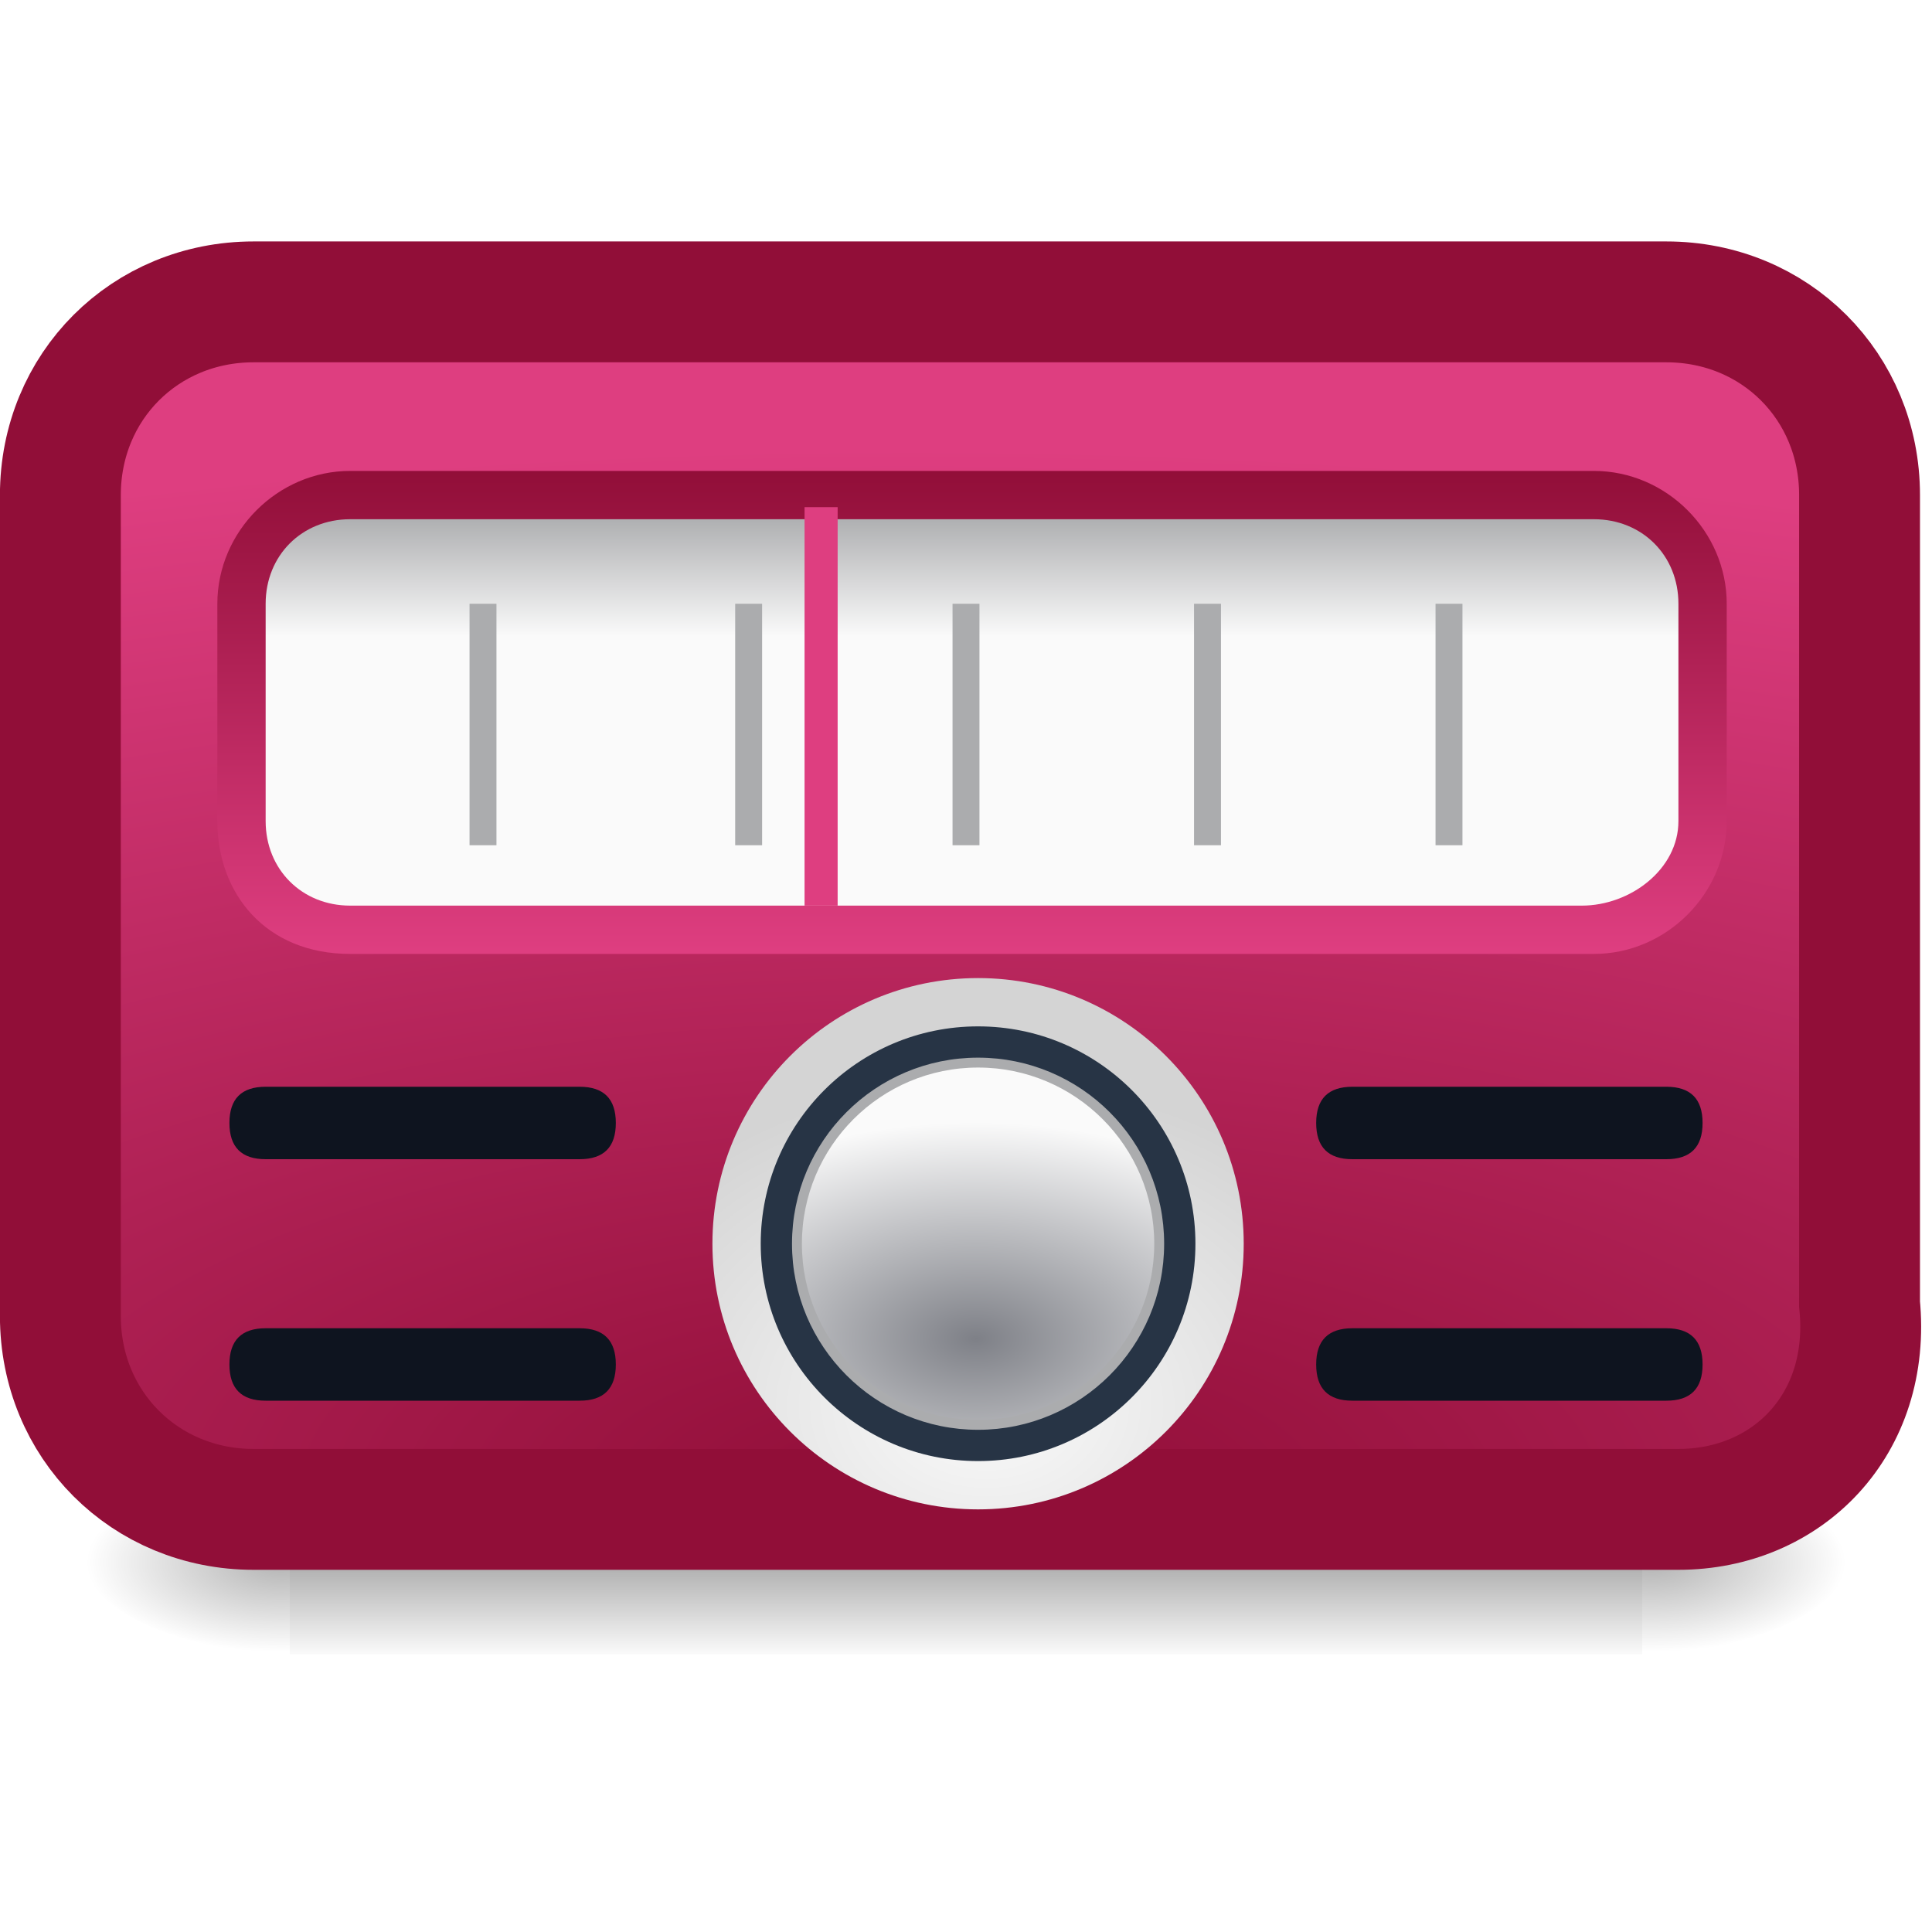
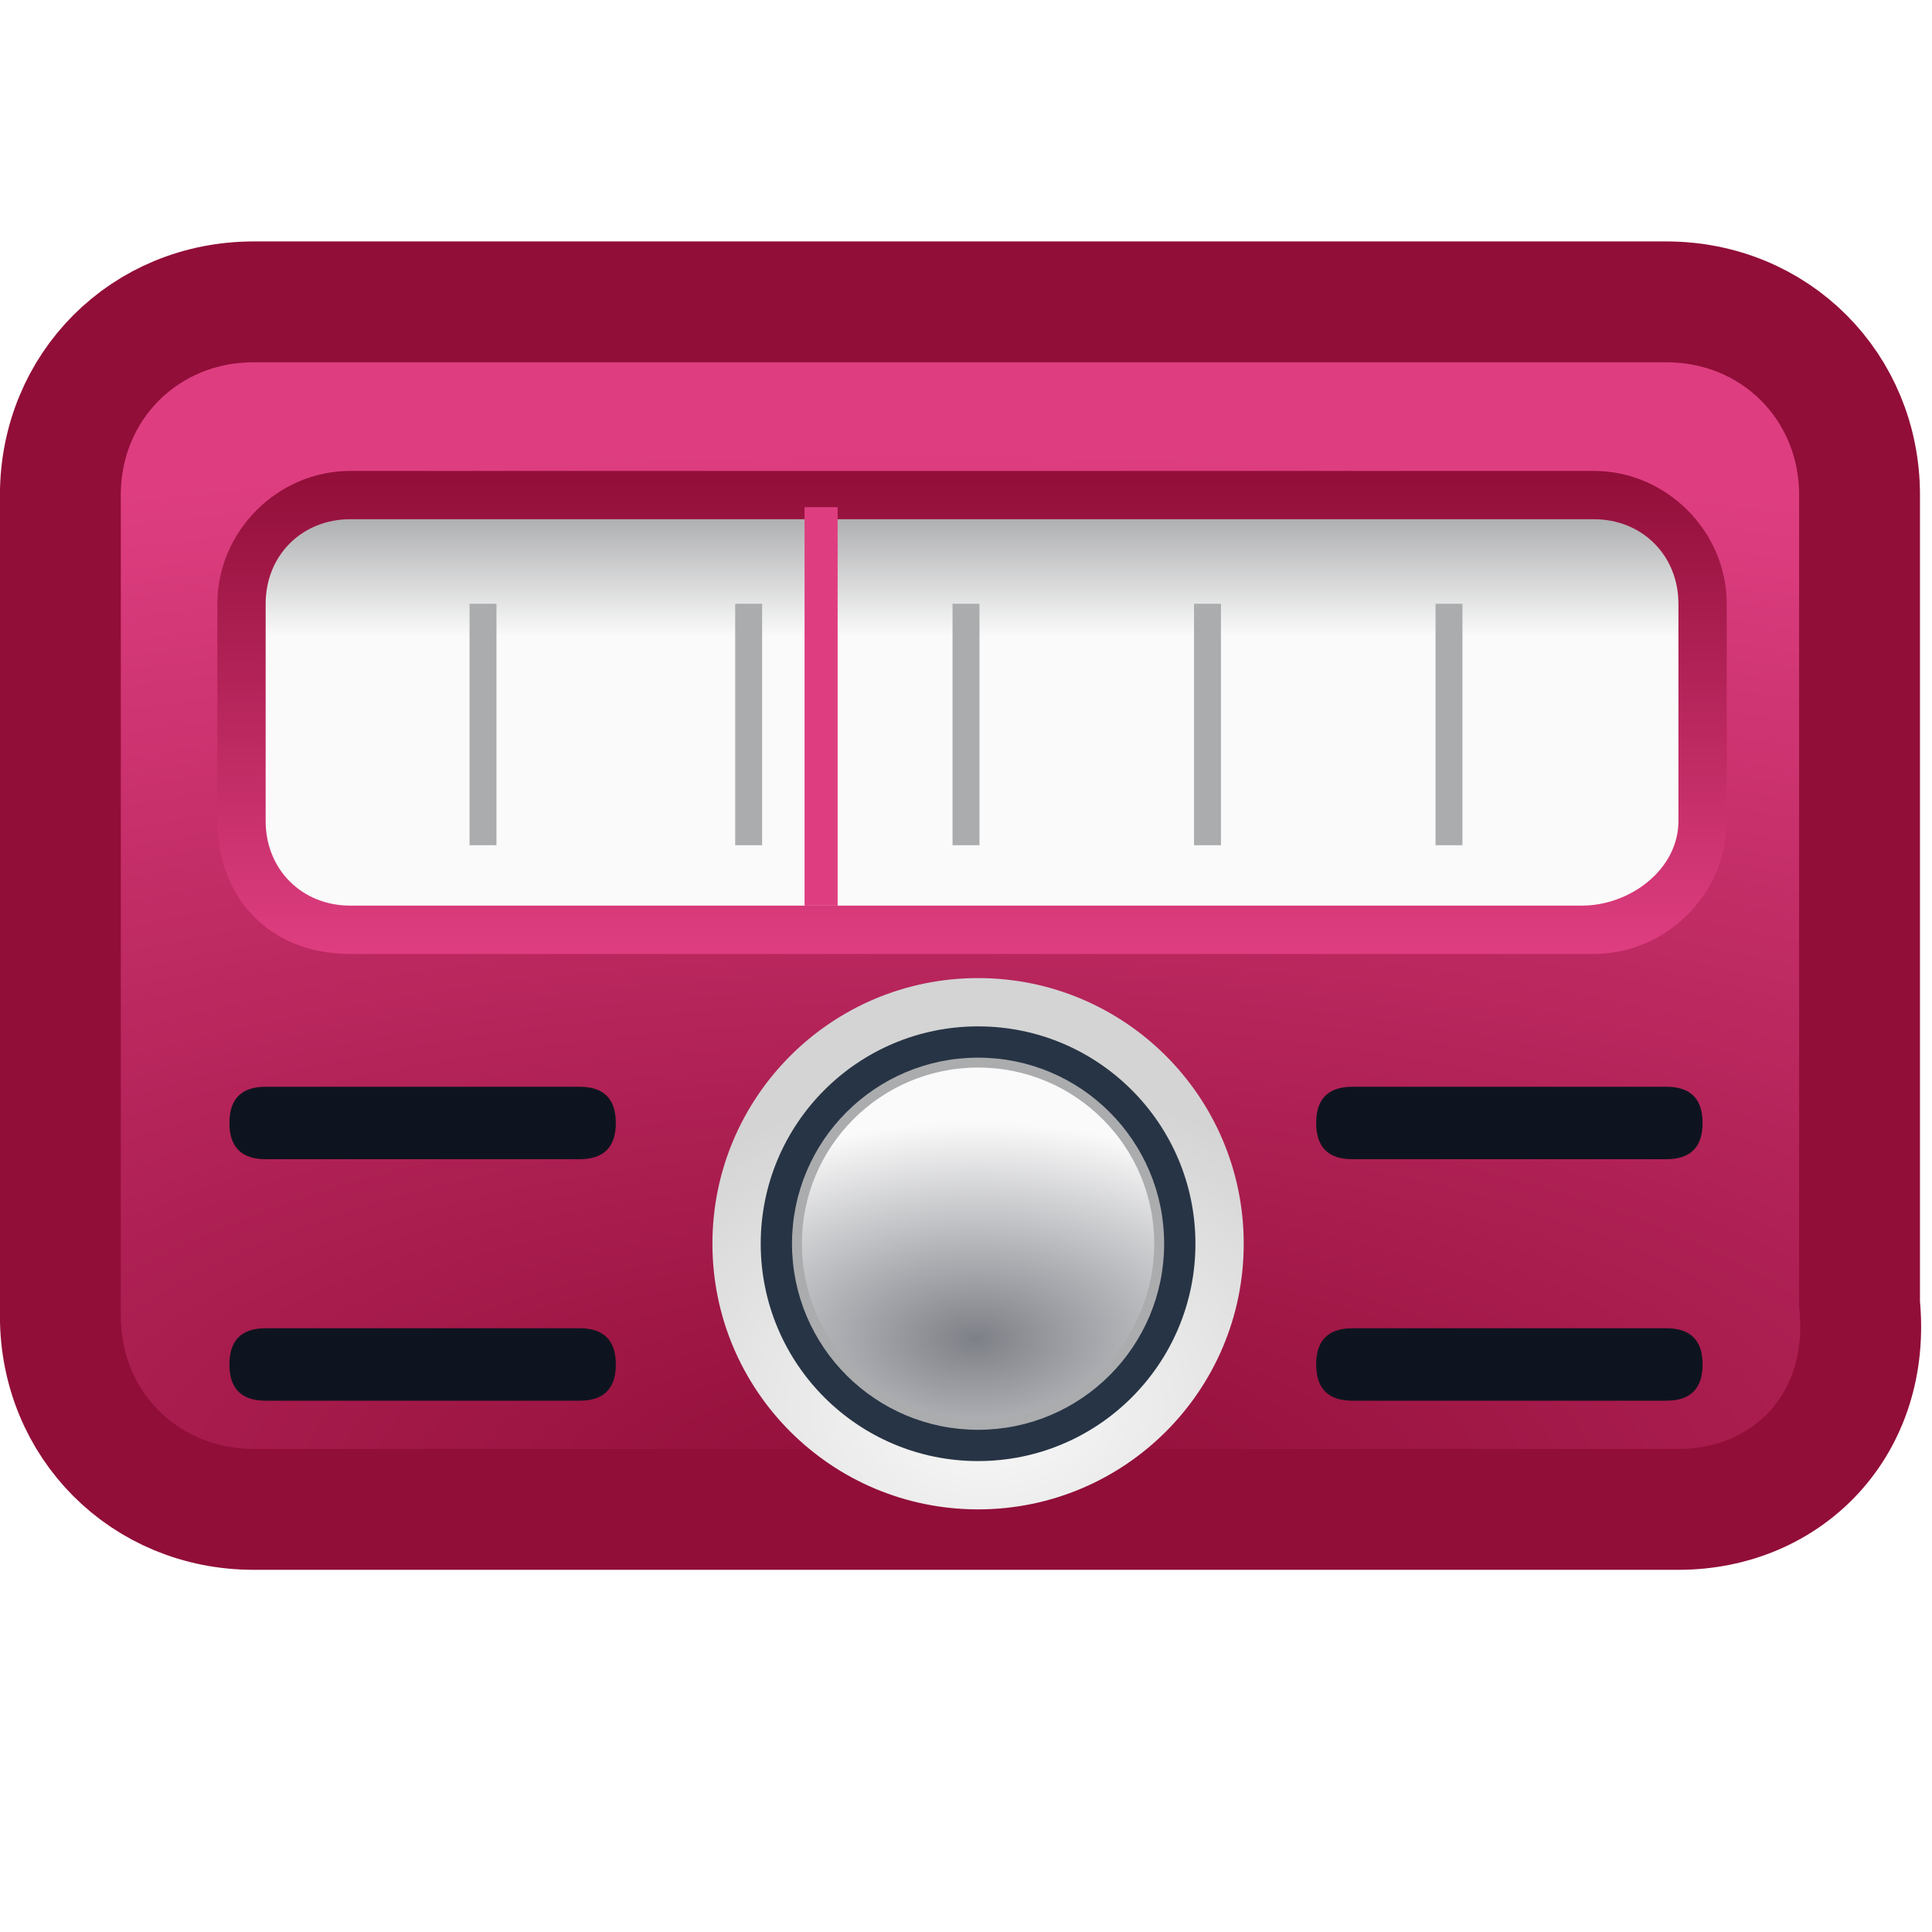
<svg xmlns="http://www.w3.org/2000/svg" version="1.1" x="0px" y="0px" viewBox="0 0 16 16" style="enable-background:new 0 0 16 16;" xml:space="preserve" id="svg3473">
  <defs id="defs3477" />
  <style type="text/css" id="style3373">
	.st0{display:none;}
	.st1{display:inline;opacity:0.2;fill:none;stroke:#000000;stroke-width:3.125000e-02;enable-background:new    ;}
	.st2{opacity:0.3;fill:url(#SVGID_1_);enable-background:new    ;}
	.st3{opacity:0.3;fill:url(#SVGID_2_);enable-background:new    ;}
	.st4{opacity:0.3;fill:url(#SVGID_3_);enable-background:new    ;}
	.st5{fill:url(#SVGID_4_);stroke:#910E38;stroke-width:1.001;}
	.st6{fill:url(#SVGID_5_);}
	.st7{fill:url(#SVGID_6_);}
	.st8{fill:none;stroke:#ABACAE;stroke-width:0.223;stroke-miterlimit:10;}
	.st9{fill:none;stroke:#DE3E80;stroke-width:0.274;stroke-miterlimit:10;}
	.st10{fill:url(#SVGID_7_);}
	.st11{fill:#273445;}
	.st12{fill:url(#SVGID_8_);stroke:#ABACAE;stroke-width:8.197150e-02;stroke-linecap:round;stroke-linejoin:round;}
	.st13{fill:#0E141F;}
</style>
  <g id="Layer_1" class="st0">
    <path class="st1" d="M16,11.8H0 M16,12.3H0 M16,12.8H0 M16,11.5H0 M16,12H0 M16,12.5H0 M16,10.3H0 M16,10.8H0 M16,11.3H0 M16,10H0    M16,10.5H0 M16,11H0 M16,8.8H0 M16,9.3H0 M16,9.8H0 M16,8.5H0 M16,9H0 M16,9.5H0 M16,7.3H0 M16,7.8H0 M16,8.3H0 M16,7H0 M16,7.5H0    M16,8H0 M16,5.8H0 M16,6.3H0 M16,6.8H0 M16,5.5H0 M16,6H0 M16,6.5H0 M16,4.8H0 M16,5.3H0 M16,4.5H0 M16,5H0 M16,3.3H0 M16,3.8H0    M16,4.3H0 M16,3H0 M16,3.5H0 M16,4H0 M16,1.8H0 M16,2.3H0 M16,2.8H0 M16,1.5H0 M16,2H0 M16,2.5H0 M16,0.3H0 M16,0.8H0 M16,1.3H0    M16,0.5H0 M16,1H0 M16,14.5H0 M16,15H0 M16,15.5H0 M16,14.3H0 M16,14.8H0 M16,15.3H0 M16,13H0 M16,13.5H0 M16,14H0 M16,13.3H0    M16,13.8H0 M16,15.8H0 M4.3,16V0 M3.8,16V0 M3.3,16V0 M4.5,16V0 M4,16V0 M3.5,16V0 M5.8,16V0 M5.3,16V0 M4.8,16V0 M6,16V0 M5.5,16   V0 M5,16V0 M7.3,16V0 M6.8,16V0 M6.3,16V0 M7.5,16V0 M7,16V0 M6.5,16V0 M8.8,16V0 M8.3,16V0 M7.8,16V0 M9,16V0 M8.5,16V0 M8,16V0    M10.3,16V0 M9.8,16V0 M9.3,16V0 M10.5,16V0 M10,16V0 M9.5,16V0 M11.3,16V0 M10.8,16V0 M11.5,16V0 M11,16V0 M12.8,16V0 M12.3,16V0    M11.8,16V0 M13,16V0 M12.5,16V0 M12,16V0 M14.3,16V0 M13.8,16V0 M13.3,16V0 M14.5,16V0 M14,16V0 M13.5,16V0 M15.8,16V0 M15.3,16V0    M14.8,16V0 M15.5,16V0 M15,16V0 M1.5,16V0 M1,16V0 M0.5,16V0 M1.8,16V0 M1.3,16V0 M0.8,16V0 M3,16V0 M2.5,16V0 M2,16V0 M2.8,16V0    M2.3,16V0 M0.3,16V0" id="path3375" />
  </g>
  <g id="Layer_2" transform="translate(0,-2)">
-     <g id="g3401">
-       <linearGradient id="SVGID_1_" gradientUnits="userSpaceOnUse" x1="4810.817" y1="-15642.066" x2="4810.817" y2="-15696.712" gradientTransform="matrix(0.1018,0,0,-0.02745,-481.7412,-415.1248)">
-         <stop offset="0" style="stop-color:#000000;stop-opacity:0" id="stop3378" />
-         <stop offset="0.5" style="stop-color:#000000" id="stop3380" />
-         <stop offset="1" style="stop-color:#000000;stop-opacity:0" id="stop3382" />
-       </linearGradient>
-       <path class="st2" d="m 2.4,14.2 h 11.2 v 1.5 H 2.4 Z" id="path3385" style="opacity:0.3;fill:url(#SVGID_1_);enable-background:new" />
-       <radialGradient id="SVGID_2_" cx="8234.027" cy="-15667.195" r="27.023" gradientTransform="matrix(0.0598,0,0,-0.02745,-478.7272,-415.1248)" gradientUnits="userSpaceOnUse">
-         <stop offset="0" style="stop-color:#000000" id="stop3387" />
-         <stop offset="1" style="stop-color:#000000;stop-opacity:0" id="stop3389" />
-       </radialGradient>
-       <path class="st3" d="m 13.6,14.2 v 1.5 c 0.7,0 1.7,-0.3 1.7,-0.8 0,-0.5 -0.8,-0.7 -1.7,-0.7 z" id="path3392" style="opacity:0.3;fill:url(#SVGID_2_);enable-background:new" />
-       <radialGradient id="SVGID_3_" cx="-8722.482" cy="-15667.195" r="27.023" gradientTransform="matrix(-0.0598,0,0,-0.02745,-519.2718,-415.1248)" gradientUnits="userSpaceOnUse">
-         <stop offset="0" style="stop-color:#000000" id="stop3394" />
-         <stop offset="1" style="stop-color:#000000;stop-opacity:0" id="stop3396" />
-       </radialGradient>
-       <path class="st4" d="m 2.4,14.2 v 1.5 c -0.7,0 -1.7,-0.3 -1.7,-0.8 0,-0.5 0.8,-0.7 1.7,-0.7 z" id="path3399" style="opacity:0.3;fill:url(#SVGID_3_);enable-background:new" />
-     </g>
    <radialGradient id="SVGID_4_" cx="7.765" cy="15.205" r="21.792" gradientTransform="matrix(1.0281,0.00633158,-0.0026873,0.3957,-0.06592959,8.2518)" gradientUnits="userSpaceOnUse">
      <stop offset="0" style="stop-color:#910E38" id="stop3403" />
      <stop offset="1" style="stop-color:#DE3E80" id="stop3405" />
    </radialGradient>
    <path class="st5" d="M 13.9,14.5 H 2.1 C 1.2,14.5 0.5,13.8 0.5,12.9 V 6.1 C 0.5,5.2 1.2,4.5 2.1,4.5 h 11.7 c 0.9,0 1.6,0.7 1.6,1.6 v 6.7 c 0.1,1 -0.6,1.7 -1.5,1.7 z" id="path3408" style="fill:url(#SVGID_4_);stroke:#910e38;stroke-width:1.001" />
    <linearGradient id="SVGID_5_" gradientUnits="userSpaceOnUse" x1="8.734" y1="9.875" x2="8.734" y2="5.875" gradientTransform="matrix(1.0987,0,0,1,-1.5964,0)">
      <stop offset="0" style="stop-color:#DE3E80" id="stop3410" />
      <stop offset="1" style="stop-color:#910E38" id="stop3412" />
    </linearGradient>
    <path class="st6" d="M 1.8,8.8 V 7 C 1.8,6.4 2.3,5.9 2.9,5.9 h 10.3 c 0.6,0 1.1,0.5 1.1,1.1 v 1.8 c 0,0.6 -0.5,1.1 -1.1,1.1 H 2.9 C 2.2,9.9 1.8,9.4 1.8,8.8 Z" id="path3415" style="fill:url(#SVGID_5_)" />
    <linearGradient id="SVGID_6_" gradientUnits="userSpaceOnUse" x1="8" y1="9.5" x2="8" y2="6.25">
      <stop offset="0.687" style="stop-color:#FAFAFA" id="stop3417" />
      <stop offset="1" style="stop-color:#ABACAE" id="stop3419" />
    </linearGradient>
    <path class="st7" d="M 13.1,9.5 H 2.9 C 2.5,9.5 2.2,9.2 2.2,8.8 V 7 C 2.2,6.6 2.5,6.3 2.9,6.3 h 10.3 c 0.4,0 0.7,0.3 0.7,0.7 v 1.8 c 0,0.4 -0.4,0.7 -0.8,0.7 z" id="path3422" style="fill:url(#SVGID_6_)" />
    <g id="g3436">
      <line class="st8" x1="4" y1="7" x2="4" y2="9" id="line3424" style="fill:none;stroke:#abacae;stroke-width:0.223;stroke-miterlimit:10" />
      <line class="st8" x1="6.2" y1="7" x2="6.2" y2="9" id="line3426" style="fill:none;stroke:#abacae;stroke-width:0.223;stroke-miterlimit:10" />
      <line class="st8" x1="8" y1="7" x2="8" y2="9" id="line3428" style="fill:none;stroke:#abacae;stroke-width:0.223;stroke-miterlimit:10" />
      <line class="st8" x1="10" y1="7" x2="10" y2="9" id="line3430" style="fill:none;stroke:#abacae;stroke-width:0.223;stroke-miterlimit:10" />
      <line class="st8" x1="12" y1="7" x2="12" y2="9" id="line3432" style="fill:none;stroke:#abacae;stroke-width:0.223;stroke-miterlimit:10" />
      <line class="st9" x1="6.8" y1="6.2" x2="6.8" y2="9.5" id="line3434" style="fill:none;stroke:#de3e80;stroke-width:0.274;stroke-miterlimit:10" />
    </g>
    <g id="g3454">
      <radialGradient id="SVGID_7_" cx="7.838" cy="14.267" r="3.572" gradientTransform="matrix(1.0041,0,0,0.757,0.3012,2.8452)" gradientUnits="userSpaceOnUse">
        <stop offset="0" style="stop-color:#FAFAFA" id="stop3438" />
        <stop offset="1" style="stop-color:#D4D4D4" id="stop3440" />
      </radialGradient>
      <circle class="st10" cx="8.1" cy="12.3" r="2.2" id="circle3443" style="fill:url(#SVGID_7_)" />
      <circle class="st11" cx="8.1" cy="12.3" r="1.8" id="circle3445" style="fill:#273445" />
      <radialGradient id="SVGID_8_" cx="7.739" cy="11.918" r="3.139" gradientTransform="matrix(0.9834,0,0,0.5716,0.4704,6.275)" gradientUnits="userSpaceOnUse">
        <stop offset="0" style="stop-color:#7E8087" id="stop3447" />
        <stop offset="1" style="stop-color:#FAFAFA" id="stop3449" />
      </radialGradient>
      <circle class="st12" cx="8.1" cy="12.3" r="1.5" id="circle3452" />
    </g>
    <g id="g3458">
      <path class="st13" d="m 13.8,11.6 h -2.6 c -0.2,0 -0.3,-0.1 -0.3,-0.3 v 0 C 10.9,11.1 11,11 11.2,11 h 2.6 c 0.2,0 0.3,0.1 0.3,0.3 v 0 c 0,0.2 -0.1,0.3 -0.3,0.3 z" id="path3456" style="fill:#0e141f" />
    </g>
    <g id="g3462">
      <path class="st13" d="m 13.8,13.6 h -2.6 c -0.2,0 -0.3,-0.1 -0.3,-0.3 v 0 C 10.9,13.1 11,13 11.2,13 h 2.6 c 0.2,0 0.3,0.1 0.3,0.3 v 0 c 0,0.2 -0.1,0.3 -0.3,0.3 z" id="path3460" style="fill:#0e141f" />
    </g>
    <g id="g3466">
      <path class="st13" d="m 2.2,11.6 h 2.6 c 0.2,0 0.3,-0.1 0.3,-0.3 v 0 C 5.1,11.1 5,11 4.8,11 H 2.2 C 2,11 1.9,11.1 1.9,11.3 v 0 c 0,0.2 0.1,0.3 0.3,0.3 z" id="path3464" style="fill:#0e141f" />
    </g>
    <g id="g3470">
      <path class="st13" d="m 2.2,13.6 h 2.6 c 0.2,0 0.3,-0.1 0.3,-0.3 v 0 C 5.1,13.1 5,13 4.8,13 H 2.2 C 2,13 1.9,13.1 1.9,13.3 v 0 c 0,0.2 0.1,0.3 0.3,0.3 z" id="path3468" style="fill:#0e141f" />
    </g>
  </g>
</svg>
